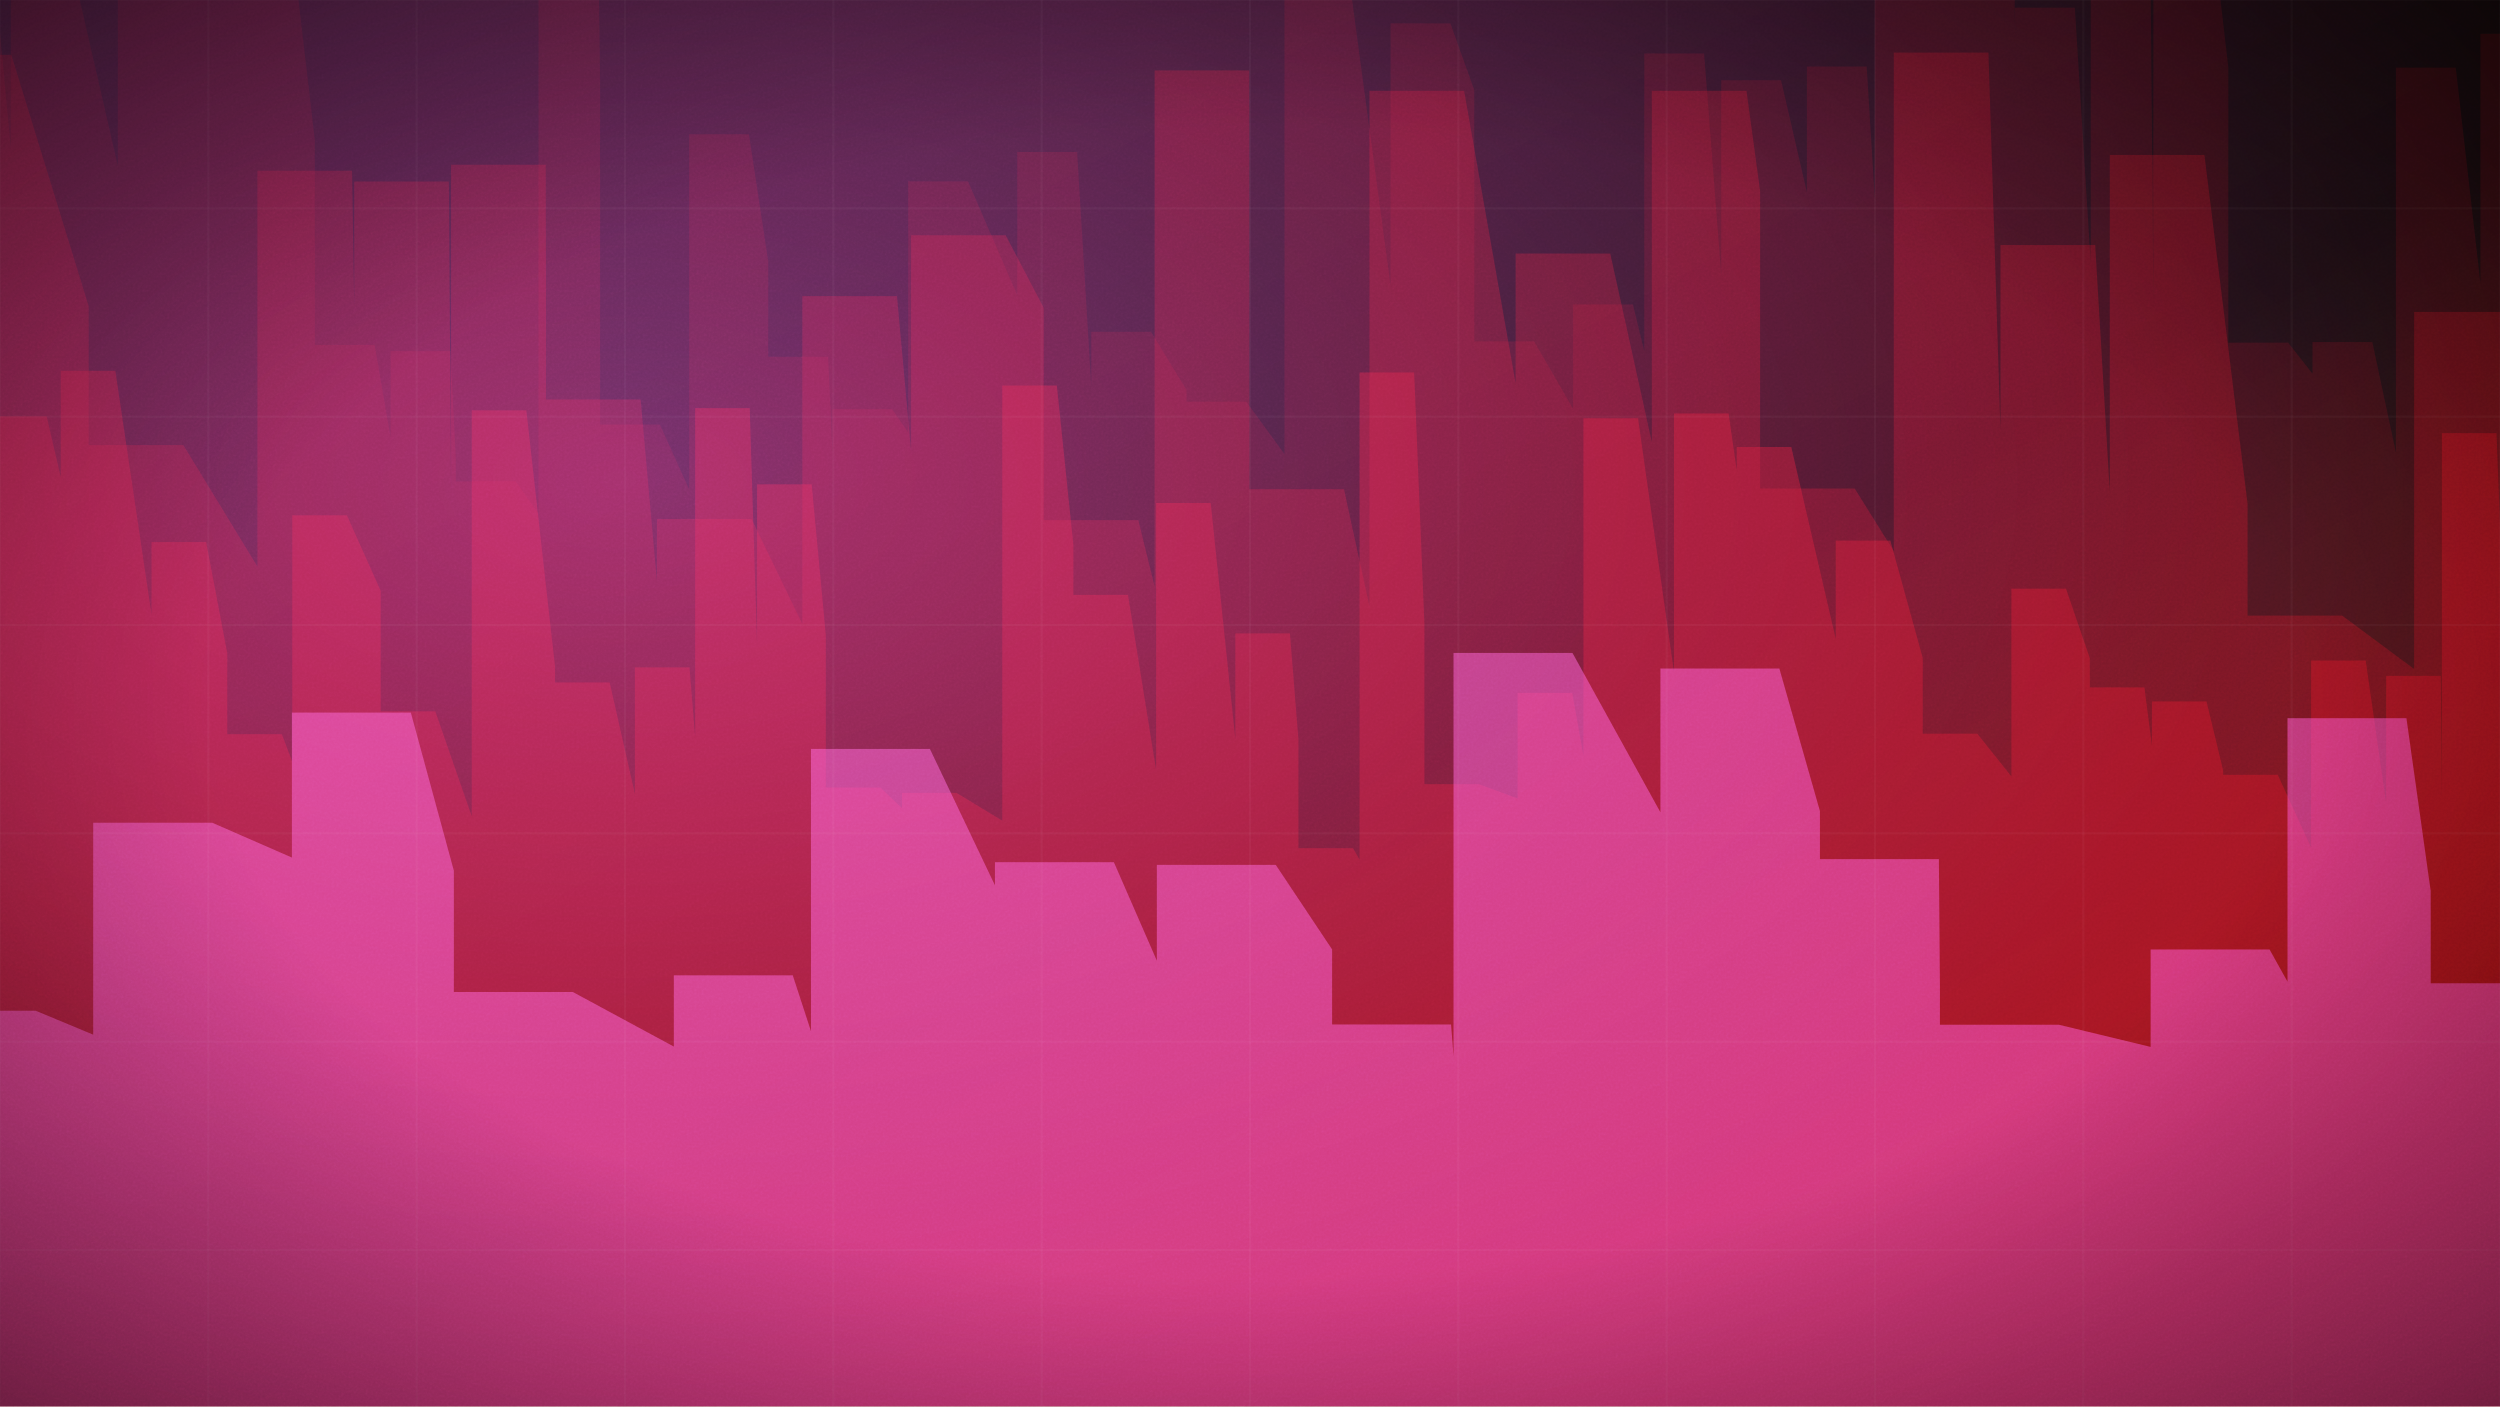
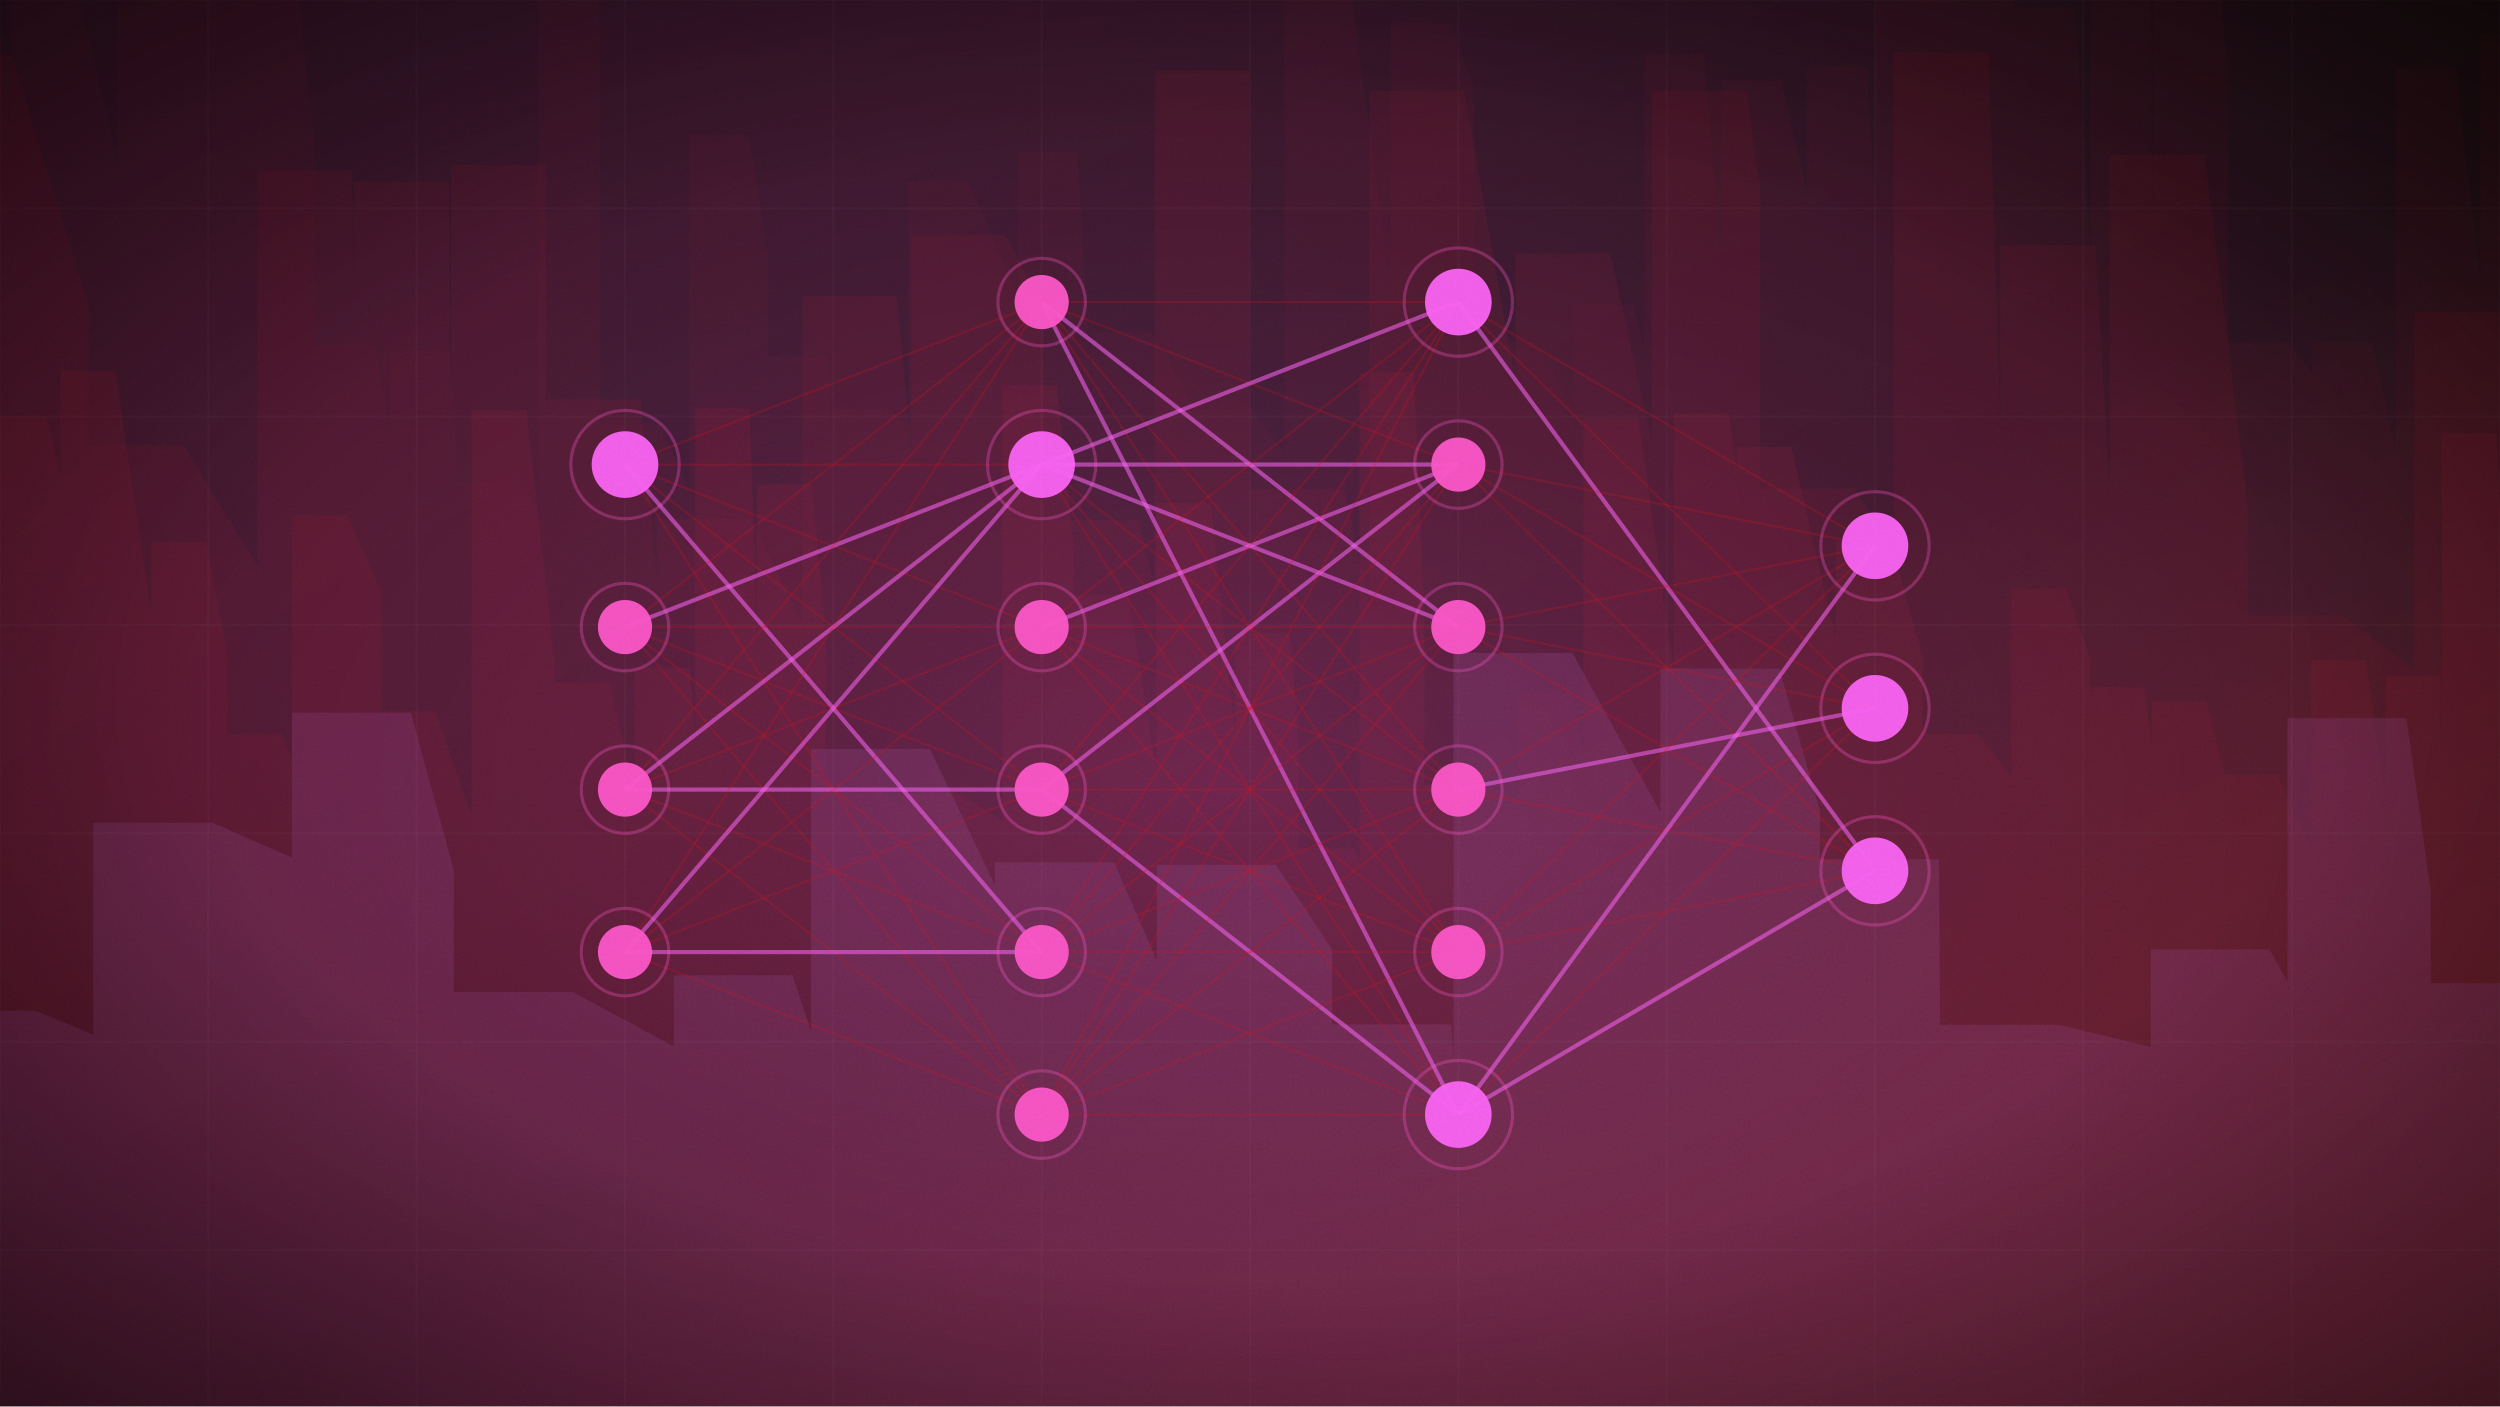
- <svg xmlns="http://www.w3.org/2000/svg" viewBox="0 0 1200 675" width="1200" height="675" role="img" aria-label="Abstract cover illustration">
+ <svg xmlns="http://www.w3.org/2000/svg" viewBox="0 0 1200 675" width="1200" height="675" role="img" aria-label="A stylised neural network of connected nodes — original cover illustration">
  <defs>
    <linearGradient id="bg" x1="0" y1="0" x2="1" y2="1">
      <stop offset="0" stop-color="#361124" />
      <stop offset="0.55" stop-color="#130a08" />
      <stop offset="1" stop-color="#581e15" />
    </linearGradient>
    <radialGradient id="core" cx="0.4" cy="0.35" r="0.75">
      <stop offset="0" stop-color="#f861f1" stop-opacity="0.95" />
      <stop offset="0.5" stop-color="#fa54c5" stop-opacity="0.55" />
      <stop offset="1" stop-color="#dc1119" stop-opacity="0" />
    </radialGradient>
-     <radialGradient id="halo" cx="0.25" cy="0.34" r="0.85">
+     <radialGradient id="halo" cx="0.49" cy="0.56" r="0.85">
      <stop offset="0" stop-color="#f861f1" stop-opacity="0.4" />
      <stop offset="1" stop-color="#f861f1" stop-opacity="0" />
    </radialGradient>
    <radialGradient id="vig" cx="0.5" cy="0.5" r="0.75">
      <stop offset="0.55" stop-color="#000000" stop-opacity="0" />
      <stop offset="1" stop-color="#000000" stop-opacity="0.55" />
    </radialGradient>
    <filter id="grain" x="0" y="0" width="100%" height="100%">
      <feTurbulence type="fractalNoise" baseFrequency="0.85" numOctaves="3" stitchTiles="stitch" result="t" />
      <feColorMatrix type="saturate" values="0" in="t" result="g" />
    </filter>
    <clipPath id="frame">
      <rect x="0" y="0" width="1200" height="675" />
    </clipPath>
  </defs>
  <rect width="1200" height="675" fill="url(#bg)" />
-   <g clip-path="url(#frame)">
+   <g clip-path="url(#frame)" opacity="0.42">
    <path d="M -40 695 L -40 -107.08 L -11.29 -107.08 L 5.19 71.73 L 5.19 -19.22 L 33.9 -19.22 L 56.56 79.53 L 56.56 -89.73 L 85.27 -89.73 L 100.54 1.79 L 100.54 -120.05 L 129.25 -120.05 L 151.12 67.18 L 151.12 165.57 L 179.83 165.57 L 187.49 210.15 L 187.49 168.53 L 216.2 168.53 L 218.78 219.05 L 218.78 231.05 L 247.49 231.05 L 258.47 246.57 L 258.47 -26.83 L 287.18 -26.83 L 288.04 37.54 L 288.04 203.77 L 316.75 203.77 L 330.8 234.85 L 330.8 64.44 L 359.5 64.44 L 368.75 125.52 L 368.75 171.24 L 397.46 171.24 L 399.54 216.63 L 399.54 196.42 L 428.25 196.42 L 435.94 207.53 L 435.94 87.05 L 464.64 87.05 L 488.3 141.73 L 488.3 72.96 L 517.01 72.96 L 523.8 185 L 523.8 159.27 L 552.5 159.27 L 569.52 187.18 L 569.52 192.79 L 598.22 192.79 L 616.55 217.98 L 616.55 -27.74 L 645.26 -27.74 L 667.48 137.17 L 667.48 11.21 L 696.19 11.21 L 707.66 43.24 L 707.66 163.87 L 736.37 163.87 L 755.1 196.24 L 755.1 146.14 L 783.8 146.14 L 789.26 168.58 L 789.26 25.67 L 817.97 25.67 L 826.21 132.3 L 826.21 38.53 L 854.91 38.53 L 867.31 92.22 L 867.31 31.94 L 896.01 31.94 L 899.87 94.99 L 899.87 -51.84 L 928.58 -51.84 L 936.97 -0.05 L 936.97 -109.9 L 965.68 -109.9 L 967.23 16.29 L 967.23 3.68 L 995.93 3.68 L 1003.57 126.69 L 1003.57 -10.89 L 1032.28 -10.89 L 1033.62 144.14 L 1033.62 -30.48 L 1062.32 -30.48 L 1069.59 32.33 L 1069.59 164.47 L 1098.3 164.47 L 1109.99 179.34 L 1109.99 164.18 L 1138.7 164.18 L 1150.06 217.28 L 1150.06 32.47 L 1178.76 32.47 L 1190.6 135.85 L 1190.6 16.19 L 1219.3 16.19 L 1234.25 57.2 L 1234.25 228.3 L 1262.95 228.3 L 1269.44 232.51 L 1240 695 Z" fill="#dc1119" fill-opacity="0.16" />
    <path d="M -40 695 L -40 26.32 L 5.43 26.32 L 42.57 146.96 L 42.57 213.63 L 88 213.63 L 123.56 271.94 L 123.56 81.96 L 168.99 81.96 L 170.03 147.19 L 170.03 87.12 L 215.46 87.12 L 216.5 236.23 L 216.5 79.07 L 261.93 79.07 L 262.07 129.99 L 262.07 191.75 L 307.5 191.75 L 315.32 278.98 L 315.32 249.11 L 360.75 249.11 L 385.12 299.49 L 385.12 142.15 L 430.55 142.15 L 437.32 216.52 L 437.32 112.94 L 482.75 112.94 L 500.97 147.75 L 500.97 249.67 L 546.4 249.67 L 554.22 281.5 L 554.22 33.78 L 599.65 33.78 L 599.67 164.08 L 599.67 234.83 L 645.11 234.83 L 657.34 291.07 L 657.34 43.57 L 702.77 43.57 L 727.49 183.96 L 727.49 121.71 L 772.93 121.71 L 792.87 212.18 L 792.87 43.59 L 838.31 43.59 L 844.85 91.66 L 844.85 234.51 L 890.28 234.51 L 909.01 264.51 L 909.01 25.24 L 954.45 25.24 L 960.24 206.72 L 960.24 117.63 L 1005.68 117.63 L 1012.69 235.79 L 1012.69 74.37 L 1058.12 74.37 L 1078.82 241.7 L 1078.82 295.49 L 1124.25 295.49 L 1158.79 321.14 L 1158.79 149.73 L 1204.22 149.73 L 1234.65 246.66 L 1234.65 305.05 L 1280.08 305.05 L 1302.86 330.2 L 1240 695 Z" fill="#dc1119" fill-opacity="0.29" />
    <path d="M -40 695 L -40 221.74 L -13.8 221.74 L -3.82 323.7 L -3.82 199.83 L 22.38 199.83 L 29.17 228.96 L 29.17 177.98 L 55.37 177.98 L 72.73 294.99 L 72.73 260.19 L 98.94 260.19 L 109.09 313.54 L 109.09 352.42 L 135.3 352.42 L 140.3 365.69 L 140.3 247.35 L 166.51 247.35 L 182.74 283.6 L 182.74 341.43 L 208.94 341.43 L 226.44 391.82 L 226.44 196.95 L 252.64 196.95 L 266.44 320.11 L 266.44 327.59 L 292.64 327.59 L 304.75 381.06 L 304.75 320.36 L 330.95 320.36 L 333.67 353.56 L 333.67 195.9 L 359.87 195.9 L 363.4 309.59 L 363.4 232.47 L 389.61 232.47 L 396.39 304.85 L 396.39 378.02 L 422.6 378.02 L 432.96 387.92 L 432.96 380.59 L 459.16 380.59 L 481.09 393.92 L 481.09 185.06 L 507.29 185.06 L 515.22 261.49 L 515.22 285.55 L 541.43 285.55 L 554.94 369.62 L 554.94 241.44 L 581.14 241.44 L 592.96 354.72 L 592.96 304.02 L 619.16 304.02 L 623.25 354.94 L 623.25 407.15 L 649.45 407.15 L 652.59 412.59 L 652.59 178.78 L 678.79 178.78 L 683.71 299.23 L 683.71 376.43 L 709.92 376.43 L 728.46 383.26 L 728.46 332.57 L 754.66 332.57 L 760.04 362.71 L 760.04 200.76 L 786.24 200.76 L 803.51 322.53 L 803.51 198.46 L 829.72 198.46 L 833.61 225.62 L 833.61 214.56 L 859.81 214.56 L 881.16 306.61 L 881.16 259.48 L 907.36 259.48 L 922.91 315.79 L 922.91 352.17 L 949.11 352.17 L 965.47 372.68 L 965.47 282.57 L 991.68 282.57 L 1003.12 315.96 L 1003.12 329.96 L 1029.32 329.96 L 1032.93 357.96 L 1032.93 336.7 L 1059.13 336.7 L 1067.13 369.88 L 1067.13 371.89 L 1093.33 371.89 L 1109.33 406.86 L 1109.33 317.05 L 1135.53 317.05 L 1145.36 385.69 L 1145.36 324.43 L 1171.56 324.43 L 1172.11 384.18 L 1172.11 207.89 L 1198.32 207.89 L 1202.2 307.69 L 1202.2 293.6 L 1228.4 293.6 L 1237.87 379.24 L 1237.87 298.02 L 1264.07 298.02 L 1283.47 366.95 L 1240 695 Z" fill="#dc1119" fill-opacity="0.41" />
    <path d="M -40 695 L -40 485.14 L 17.09 485.14 L 44.74 496.64 L 44.74 394.9 L 101.83 394.9 L 140.11 411.63 L 140.11 342.06 L 197.2 342.06 L 217.85 417.93 L 217.85 476.15 L 274.94 476.15 L 323.44 502.36 L 323.44 468.16 L 380.52 468.16 L 389.27 494.96 L 389.27 359.49 L 446.36 359.49 L 477.57 424.95 L 477.57 413.85 L 534.66 413.85 L 555.29 461.13 L 555.29 415.14 L 612.37 415.14 L 639.41 455.73 L 639.41 491.73 L 696.5 491.73 L 697.69 506.98 L 697.69 313.4 L 754.78 313.4 L 797 389.9 L 797 320.9 L 854.09 320.9 L 873.57 389.32 L 873.57 412.37 L 930.66 412.37 L 931.16 472.78 L 931.16 491.87 L 988.25 491.87 L 1032.3 502.51 L 1032.3 455.75 L 1089.38 455.75 L 1098 471.19 L 1098 344.74 L 1155.09 344.74 L 1166.74 427.67 L 1166.74 471.96 L 1223.82 471.96 L 1264.32 502.33 L 1240 695 Z" fill="#fa54c5" fill-opacity="0.54" />
  </g>
  <rect width="1200" height="675" fill="url(#halo)" style="mix-blend-mode:screen" />
  <g clip-path="url(#frame)">
    <line x1="0" y1="0" x2="0" y2="675" stroke="#ffffff" stroke-opacity="0.035" stroke-width="1" />
    <line x1="100" y1="0" x2="100" y2="675" stroke="#ffffff" stroke-opacity="0.035" stroke-width="1" />
    <line x1="200" y1="0" x2="200" y2="675" stroke="#ffffff" stroke-opacity="0.035" stroke-width="1" />
    <line x1="300" y1="0" x2="300" y2="675" stroke="#ffffff" stroke-opacity="0.035" stroke-width="1" />
    <line x1="400" y1="0" x2="400" y2="675" stroke="#ffffff" stroke-opacity="0.035" stroke-width="1" />
    <line x1="500" y1="0" x2="500" y2="675" stroke="#ffffff" stroke-opacity="0.035" stroke-width="1" />
    <line x1="600" y1="0" x2="600" y2="675" stroke="#ffffff" stroke-opacity="0.035" stroke-width="1" />
    <line x1="700" y1="0" x2="700" y2="675" stroke="#ffffff" stroke-opacity="0.035" stroke-width="1" />
    <line x1="800" y1="0" x2="800" y2="675" stroke="#ffffff" stroke-opacity="0.035" stroke-width="1" />
    <line x1="900" y1="0" x2="900" y2="675" stroke="#ffffff" stroke-opacity="0.035" stroke-width="1" />
    <line x1="1000" y1="0" x2="1000" y2="675" stroke="#ffffff" stroke-opacity="0.035" stroke-width="1" />
    <line x1="1100" y1="0" x2="1100" y2="675" stroke="#ffffff" stroke-opacity="0.035" stroke-width="1" />
    <line x1="1200" y1="0" x2="1200" y2="675" stroke="#ffffff" stroke-opacity="0.035" stroke-width="1" />
    <line x1="0" y1="0" x2="1200" y2="0" stroke="#ffffff" stroke-opacity="0.035" stroke-width="1" />
    <line x1="0" y1="100" x2="1200" y2="100" stroke="#ffffff" stroke-opacity="0.035" stroke-width="1" />
    <line x1="0" y1="200" x2="1200" y2="200" stroke="#ffffff" stroke-opacity="0.035" stroke-width="1" />
    <line x1="0" y1="300" x2="1200" y2="300" stroke="#ffffff" stroke-opacity="0.035" stroke-width="1" />
    <line x1="0" y1="400" x2="1200" y2="400" stroke="#ffffff" stroke-opacity="0.035" stroke-width="1" />
    <line x1="0" y1="500" x2="1200" y2="500" stroke="#ffffff" stroke-opacity="0.035" stroke-width="1" />
    <line x1="0" y1="600" x2="1200" y2="600" stroke="#ffffff" stroke-opacity="0.035" stroke-width="1" />
  </g>
+   <rect width="1200" height="675" fill="#130a08" opacity="0.3" />
+   <g clip-path="url(#frame)">
+     <line x1="300" y1="223" x2="500" y2="145" stroke="#dc1119" stroke-opacity="0.22" stroke-width="1" />
+     <line x1="300" y1="223" x2="500" y2="223" stroke="#dc1119" stroke-opacity="0.22" stroke-width="1" />
+     <line x1="300" y1="223" x2="500" y2="301" stroke="#dc1119" stroke-opacity="0.22" stroke-width="1" />
+     <line x1="300" y1="223" x2="500" y2="379" stroke="#dc1119" stroke-opacity="0.22" stroke-width="1" />
+     <line x1="300" y1="223" x2="500" y2="457" stroke="#f861f1" stroke-opacity="0.55" stroke-width="2" />
+     <line x1="300" y1="223" x2="500" y2="535" stroke="#dc1119" stroke-opacity="0.22" stroke-width="1" />
+     <line x1="300" y1="301" x2="500" y2="145" stroke="#dc1119" stroke-opacity="0.22" stroke-width="1" />
+     <line x1="300" y1="301" x2="500" y2="223" stroke="#f861f1" stroke-opacity="0.55" stroke-width="2" />
+     <line x1="300" y1="301" x2="500" y2="301" stroke="#dc1119" stroke-opacity="0.22" stroke-width="1" />
+     <line x1="300" y1="301" x2="500" y2="379" stroke="#dc1119" stroke-opacity="0.22" stroke-width="1" />
+     <line x1="300" y1="301" x2="500" y2="457" stroke="#dc1119" stroke-opacity="0.22" stroke-width="1" />
+     <line x1="300" y1="301" x2="500" y2="535" stroke="#dc1119" stroke-opacity="0.22" stroke-width="1" />
+     <line x1="300" y1="379" x2="500" y2="145" stroke="#dc1119" stroke-opacity="0.22" stroke-width="1" />
+     <line x1="300" y1="379" x2="500" y2="223" stroke="#f861f1" stroke-opacity="0.55" stroke-width="2" />
+     <line x1="300" y1="379" x2="500" y2="301" stroke="#dc1119" stroke-opacity="0.22" stroke-width="1" />
+     <line x1="300" y1="379" x2="500" y2="379" stroke="#f861f1" stroke-opacity="0.55" stroke-width="2" />
+     <line x1="300" y1="379" x2="500" y2="457" stroke="#dc1119" stroke-opacity="0.22" stroke-width="1" />
+     <line x1="300" y1="379" x2="500" y2="535" stroke="#dc1119" stroke-opacity="0.22" stroke-width="1" />
+     <line x1="300" y1="457" x2="500" y2="145" stroke="#dc1119" stroke-opacity="0.22" stroke-width="1" />
+     <line x1="300" y1="457" x2="500" y2="223" stroke="#f861f1" stroke-opacity="0.55" stroke-width="2" />
+     <line x1="300" y1="457" x2="500" y2="301" stroke="#dc1119" stroke-opacity="0.22" stroke-width="1" />
+     <line x1="300" y1="457" x2="500" y2="379" stroke="#dc1119" stroke-opacity="0.22" stroke-width="1" />
+     <line x1="300" y1="457" x2="500" y2="457" stroke="#f861f1" stroke-opacity="0.55" stroke-width="2" />
+     <line x1="300" y1="457" x2="500" y2="535" stroke="#dc1119" stroke-opacity="0.22" stroke-width="1" />
+     <line x1="500" y1="145" x2="700" y2="145" stroke="#dc1119" stroke-opacity="0.22" stroke-width="1" />
+     <line x1="500" y1="145" x2="700" y2="223" stroke="#dc1119" stroke-opacity="0.22" stroke-width="1" />
+     <line x1="500" y1="145" x2="700" y2="301" stroke="#f861f1" stroke-opacity="0.55" stroke-width="2" />
+     <line x1="500" y1="145" x2="700" y2="379" stroke="#dc1119" stroke-opacity="0.22" stroke-width="1" />
+     <line x1="500" y1="145" x2="700" y2="457" stroke="#dc1119" stroke-opacity="0.22" stroke-width="1" />
+     <line x1="500" y1="145" x2="700" y2="535" stroke="#f861f1" stroke-opacity="0.55" stroke-width="2" />
+     <line x1="500" y1="223" x2="700" y2="145" stroke="#f861f1" stroke-opacity="0.55" stroke-width="2" />
+     <line x1="500" y1="223" x2="700" y2="223" stroke="#f861f1" stroke-opacity="0.55" stroke-width="2" />
+     <line x1="500" y1="223" x2="700" y2="301" stroke="#f861f1" stroke-opacity="0.55" stroke-width="2" />
+     <line x1="500" y1="223" x2="700" y2="379" stroke="#dc1119" stroke-opacity="0.22" stroke-width="1" />
+     <line x1="500" y1="223" x2="700" y2="457" stroke="#dc1119" stroke-opacity="0.22" stroke-width="1" />
+     <line x1="500" y1="223" x2="700" y2="535" stroke="#dc1119" stroke-opacity="0.22" stroke-width="1" />
+     <line x1="500" y1="301" x2="700" y2="145" stroke="#dc1119" stroke-opacity="0.22" stroke-width="1" />
+     <line x1="500" y1="301" x2="700" y2="223" stroke="#f861f1" stroke-opacity="0.55" stroke-width="2" />
+     <line x1="500" y1="301" x2="700" y2="301" stroke="#dc1119" stroke-opacity="0.22" stroke-width="1" />
+     <line x1="500" y1="301" x2="700" y2="379" stroke="#dc1119" stroke-opacity="0.22" stroke-width="1" />
+     <line x1="500" y1="301" x2="700" y2="457" stroke="#dc1119" stroke-opacity="0.22" stroke-width="1" />
+     <line x1="500" y1="301" x2="700" y2="535" stroke="#dc1119" stroke-opacity="0.22" stroke-width="1" />
+     <line x1="500" y1="379" x2="700" y2="145" stroke="#dc1119" stroke-opacity="0.22" stroke-width="1" />
+     <line x1="500" y1="379" x2="700" y2="223" stroke="#f861f1" stroke-opacity="0.55" stroke-width="2" />
+     <line x1="500" y1="379" x2="700" y2="301" stroke="#dc1119" stroke-opacity="0.22" stroke-width="1" />
+     <line x1="500" y1="379" x2="700" y2="379" stroke="#dc1119" stroke-opacity="0.22" stroke-width="1" />
+     <line x1="500" y1="379" x2="700" y2="457" stroke="#dc1119" stroke-opacity="0.22" stroke-width="1" />
+     <line x1="500" y1="379" x2="700" y2="535" stroke="#f861f1" stroke-opacity="0.55" stroke-width="2" />
+     <line x1="500" y1="457" x2="700" y2="145" stroke="#dc1119" stroke-opacity="0.22" stroke-width="1" />
+     <line x1="500" y1="457" x2="700" y2="223" stroke="#dc1119" stroke-opacity="0.22" stroke-width="1" />
+     <line x1="500" y1="457" x2="700" y2="301" stroke="#dc1119" stroke-opacity="0.22" stroke-width="1" />
+     <line x1="500" y1="457" x2="700" y2="379" stroke="#dc1119" stroke-opacity="0.22" stroke-width="1" />
+     <line x1="500" y1="457" x2="700" y2="457" stroke="#dc1119" stroke-opacity="0.22" stroke-width="1" />
+     <line x1="500" y1="457" x2="700" y2="535" stroke="#dc1119" stroke-opacity="0.22" stroke-width="1" />
+     <line x1="500" y1="535" x2="700" y2="145" stroke="#dc1119" stroke-opacity="0.22" stroke-width="1" />
+     <line x1="500" y1="535" x2="700" y2="223" stroke="#dc1119" stroke-opacity="0.22" stroke-width="1" />
+     <line x1="500" y1="535" x2="700" y2="301" stroke="#dc1119" stroke-opacity="0.22" stroke-width="1" />
+     <line x1="500" y1="535" x2="700" y2="379" stroke="#dc1119" stroke-opacity="0.22" stroke-width="1" />
+     <line x1="500" y1="535" x2="700" y2="457" stroke="#dc1119" stroke-opacity="0.22" stroke-width="1" />
+     <line x1="500" y1="535" x2="700" y2="535" stroke="#dc1119" stroke-opacity="0.22" stroke-width="1" />
+     <line x1="700" y1="145" x2="900" y2="262" stroke="#dc1119" stroke-opacity="0.22" stroke-width="1" />
+     <line x1="700" y1="145" x2="900" y2="340" stroke="#dc1119" stroke-opacity="0.22" stroke-width="1" />
+     <line x1="700" y1="145" x2="900" y2="418" stroke="#f861f1" stroke-opacity="0.55" stroke-width="2" />
+     <line x1="700" y1="223" x2="900" y2="262" stroke="#dc1119" stroke-opacity="0.22" stroke-width="1" />
+     <line x1="700" y1="223" x2="900" y2="340" stroke="#dc1119" stroke-opacity="0.22" stroke-width="1" />
+     <line x1="700" y1="223" x2="900" y2="418" stroke="#dc1119" stroke-opacity="0.22" stroke-width="1" />
+     <line x1="700" y1="301" x2="900" y2="262" stroke="#dc1119" stroke-opacity="0.22" stroke-width="1" />
+     <line x1="700" y1="301" x2="900" y2="340" stroke="#dc1119" stroke-opacity="0.22" stroke-width="1" />
+     <line x1="700" y1="301" x2="900" y2="418" stroke="#dc1119" stroke-opacity="0.22" stroke-width="1" />
+     <line x1="700" y1="379" x2="900" y2="262" stroke="#dc1119" stroke-opacity="0.22" stroke-width="1" />
+     <line x1="700" y1="379" x2="900" y2="340" stroke="#f861f1" stroke-opacity="0.55" stroke-width="2" />
+     <line x1="700" y1="379" x2="900" y2="418" stroke="#dc1119" stroke-opacity="0.22" stroke-width="1" />
+     <line x1="700" y1="457" x2="900" y2="262" stroke="#dc1119" stroke-opacity="0.22" stroke-width="1" />
+     <line x1="700" y1="457" x2="900" y2="340" stroke="#dc1119" stroke-opacity="0.22" stroke-width="1" />
+     <line x1="700" y1="457" x2="900" y2="418" stroke="#dc1119" stroke-opacity="0.22" stroke-width="1" />
+     <line x1="700" y1="535" x2="900" y2="262" stroke="#f861f1" stroke-opacity="0.55" stroke-width="2" />
+     <line x1="700" y1="535" x2="900" y2="340" stroke="#dc1119" stroke-opacity="0.22" stroke-width="1" />
+     <line x1="700" y1="535" x2="900" y2="418" stroke="#f861f1" stroke-opacity="0.55" stroke-width="2" />
+     <circle cx="300" cy="223" r="16" fill="#f861f1" fill-opacity="0.95" />
+     <circle cx="300" cy="223" r="26" fill="none" stroke="#fa54c5" stroke-opacity="0.3" stroke-width="1.5" />
+     <circle cx="300" cy="301" r="13" fill="#fa54c5" fill-opacity="0.95" />
+     <circle cx="300" cy="301" r="21" fill="none" stroke="#fa54c5" stroke-opacity="0.3" stroke-width="1.5" />
+     <circle cx="300" cy="379" r="13" fill="#fa54c5" fill-opacity="0.95" />
+     <circle cx="300" cy="379" r="21" fill="none" stroke="#fa54c5" stroke-opacity="0.3" stroke-width="1.5" />
+     <circle cx="300" cy="457" r="13" fill="#fa54c5" fill-opacity="0.95" />
+     <circle cx="300" cy="457" r="21" fill="none" stroke="#fa54c5" stroke-opacity="0.3" stroke-width="1.5" />
+     <circle cx="500" cy="145" r="13" fill="#fa54c5" fill-opacity="0.95" />
+     <circle cx="500" cy="145" r="21" fill="none" stroke="#fa54c5" stroke-opacity="0.3" stroke-width="1.5" />
+     <circle cx="500" cy="223" r="16" fill="#f861f1" fill-opacity="0.95" />
+     <circle cx="500" cy="223" r="26" fill="none" stroke="#fa54c5" stroke-opacity="0.3" stroke-width="1.5" />
+     <circle cx="500" cy="301" r="13" fill="#fa54c5" fill-opacity="0.95" />
+     <circle cx="500" cy="301" r="21" fill="none" stroke="#fa54c5" stroke-opacity="0.3" stroke-width="1.5" />
+     <circle cx="500" cy="379" r="13" fill="#fa54c5" fill-opacity="0.95" />
+     <circle cx="500" cy="379" r="21" fill="none" stroke="#fa54c5" stroke-opacity="0.3" stroke-width="1.5" />
+     <circle cx="500" cy="457" r="13" fill="#fa54c5" fill-opacity="0.95" />
+     <circle cx="500" cy="457" r="21" fill="none" stroke="#fa54c5" stroke-opacity="0.3" stroke-width="1.5" />
+     <circle cx="500" cy="535" r="13" fill="#fa54c5" fill-opacity="0.95" />
+     <circle cx="500" cy="535" r="21" fill="none" stroke="#fa54c5" stroke-opacity="0.3" stroke-width="1.5" />
+     <circle cx="700" cy="145" r="16" fill="#f861f1" fill-opacity="0.95" />
+     <circle cx="700" cy="145" r="26" fill="none" stroke="#fa54c5" stroke-opacity="0.3" stroke-width="1.5" />
+     <circle cx="700" cy="223" r="13" fill="#fa54c5" fill-opacity="0.95" />
+     <circle cx="700" cy="223" r="21" fill="none" stroke="#fa54c5" stroke-opacity="0.3" stroke-width="1.5" />
+     <circle cx="700" cy="301" r="13" fill="#fa54c5" fill-opacity="0.95" />
+     <circle cx="700" cy="301" r="21" fill="none" stroke="#fa54c5" stroke-opacity="0.3" stroke-width="1.5" />
+     <circle cx="700" cy="379" r="13" fill="#fa54c5" fill-opacity="0.95" />
+     <circle cx="700" cy="379" r="21" fill="none" stroke="#fa54c5" stroke-opacity="0.3" stroke-width="1.5" />
+     <circle cx="700" cy="457" r="13" fill="#fa54c5" fill-opacity="0.95" />
+     <circle cx="700" cy="457" r="21" fill="none" stroke="#fa54c5" stroke-opacity="0.3" stroke-width="1.5" />
+     <circle cx="700" cy="535" r="16" fill="#f861f1" fill-opacity="0.95" />
+     <circle cx="700" cy="535" r="26" fill="none" stroke="#fa54c5" stroke-opacity="0.3" stroke-width="1.5" />
+     <circle cx="900" cy="262" r="16" fill="#f861f1" fill-opacity="0.95" />
+     <circle cx="900" cy="262" r="26" fill="none" stroke="#fa54c5" stroke-opacity="0.3" stroke-width="1.5" />
+     <circle cx="900" cy="340" r="16" fill="#f861f1" fill-opacity="0.95" />
+     <circle cx="900" cy="340" r="26" fill="none" stroke="#fa54c5" stroke-opacity="0.3" stroke-width="1.5" />
+     <circle cx="900" cy="418" r="16" fill="#f861f1" fill-opacity="0.95" />
+     <circle cx="900" cy="418" r="26" fill="none" stroke="#fa54c5" stroke-opacity="0.3" stroke-width="1.5" />
+   </g>
  <rect width="1200" height="675" fill="url(#vig)" />
  <rect width="1200" height="675" filter="url(#grain)" opacity="0.14" style="mix-blend-mode:overlay" />
</svg>
